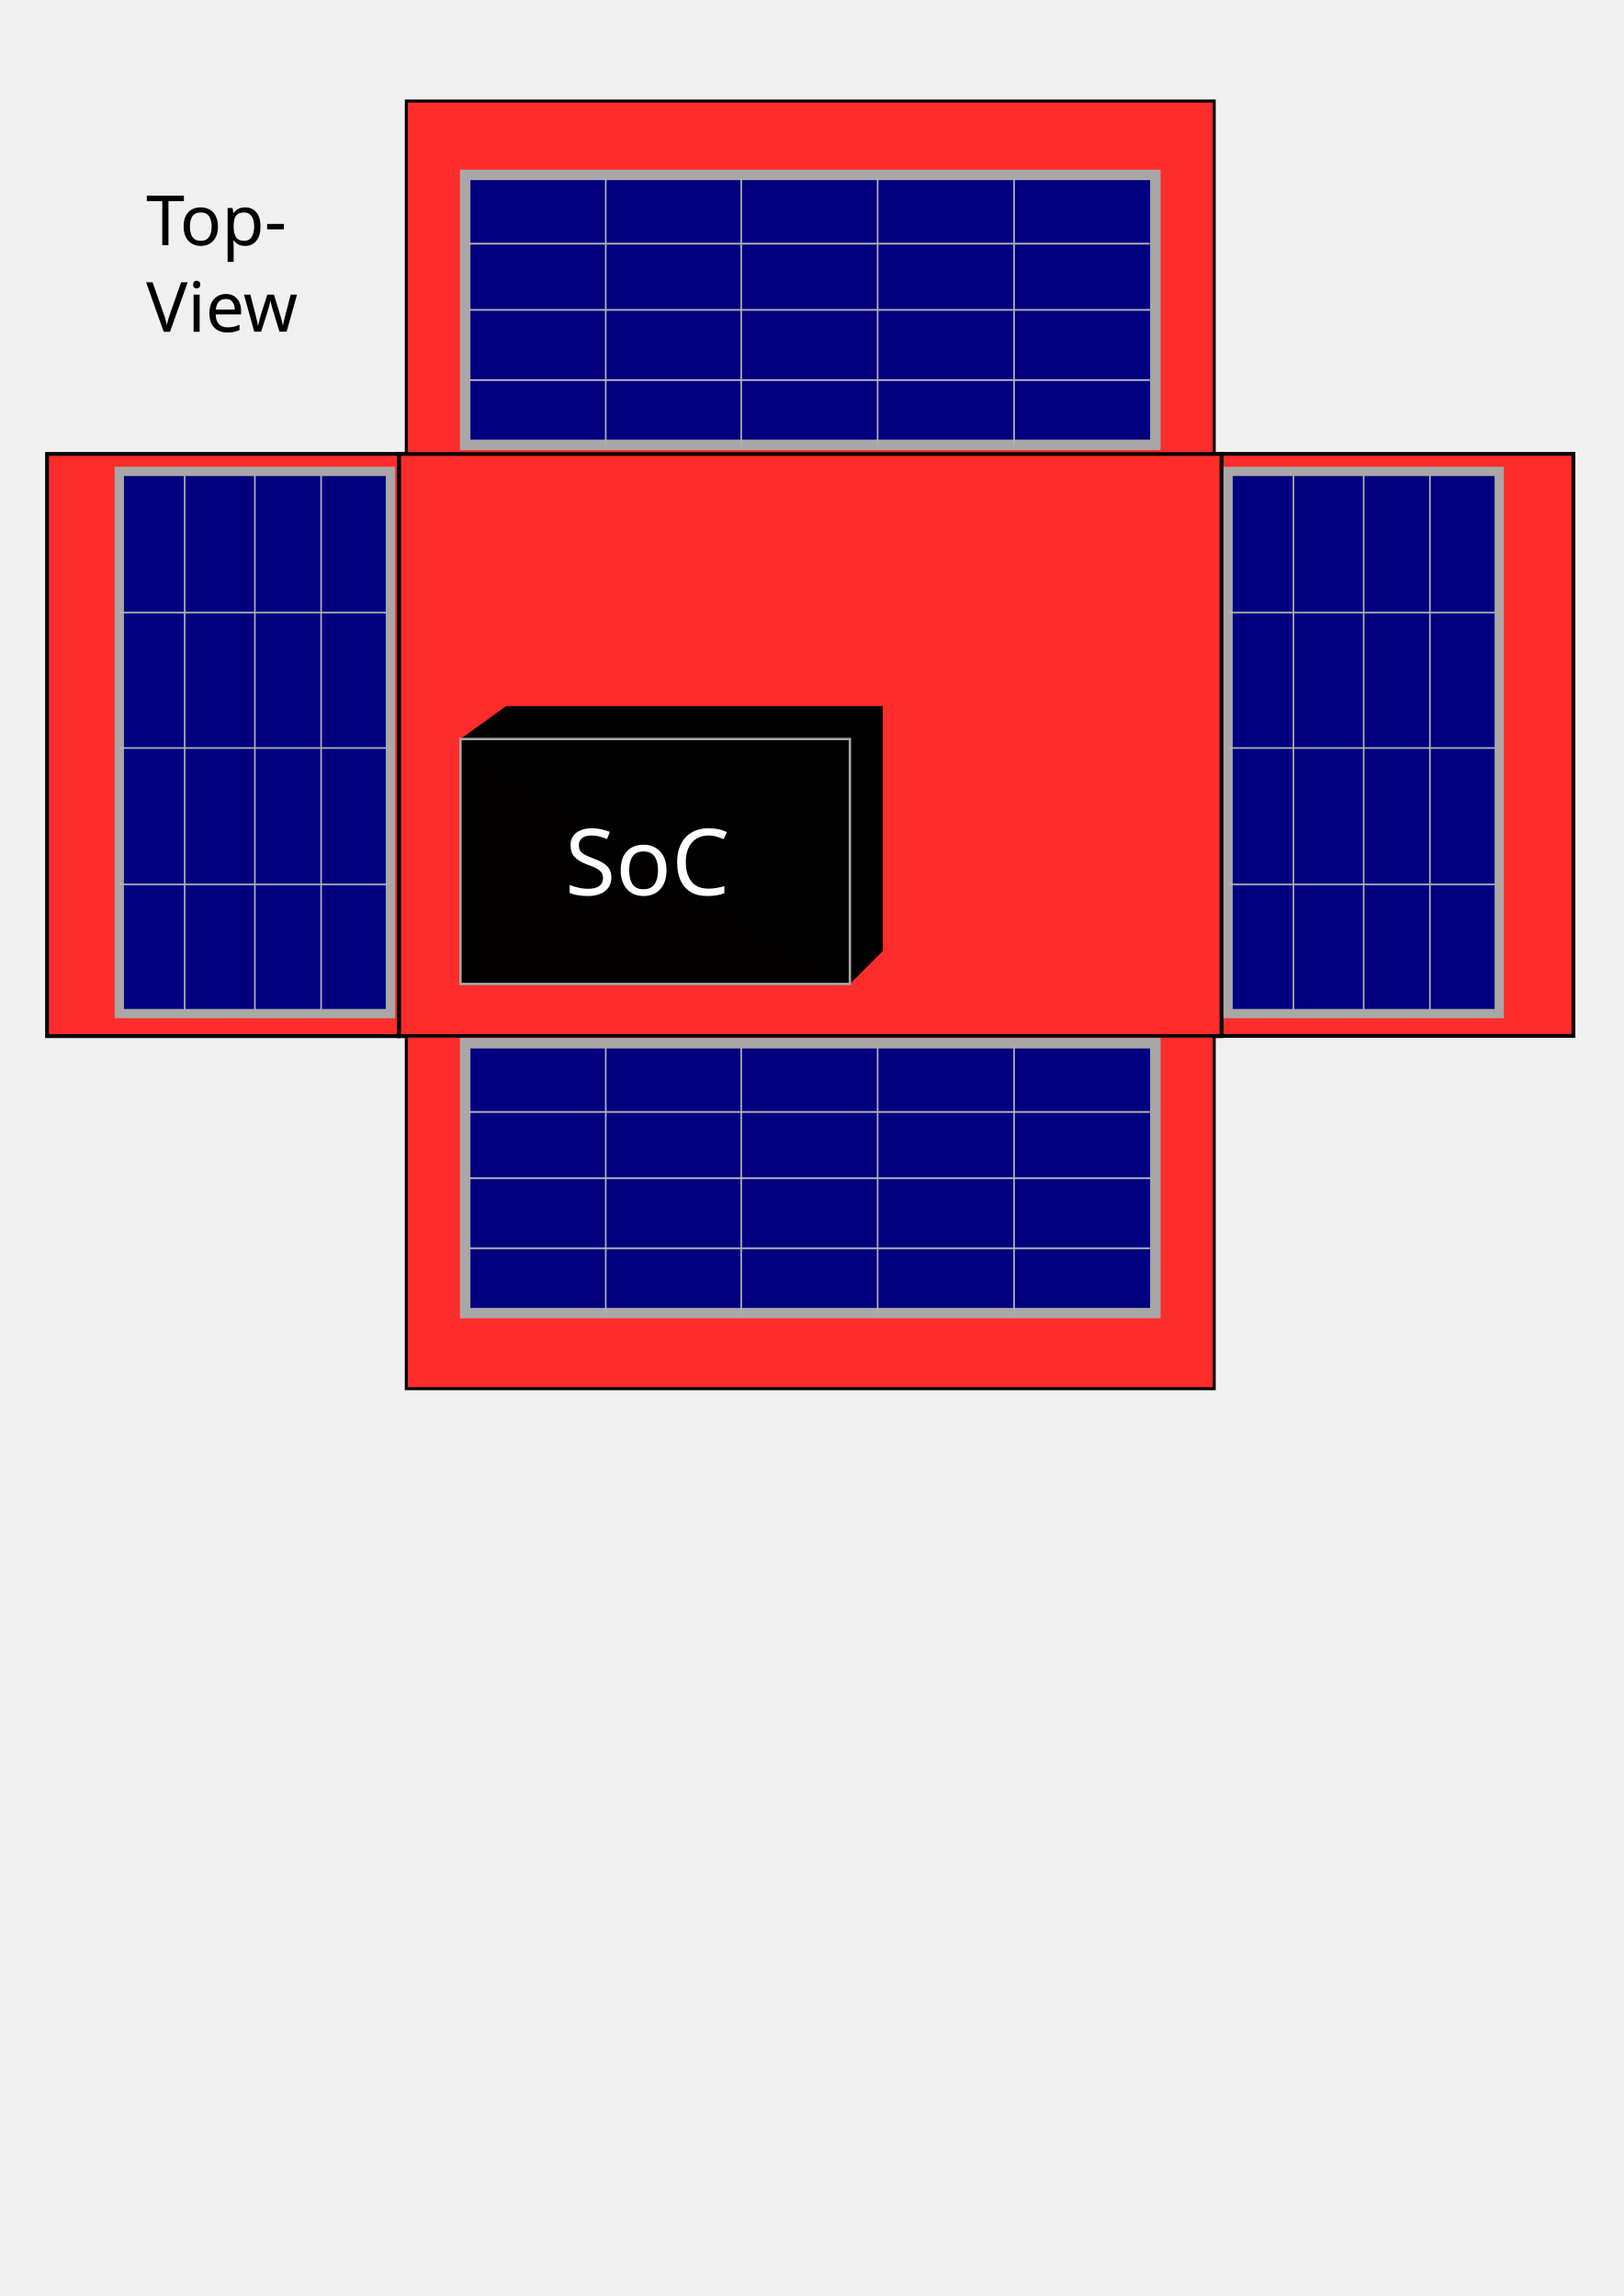
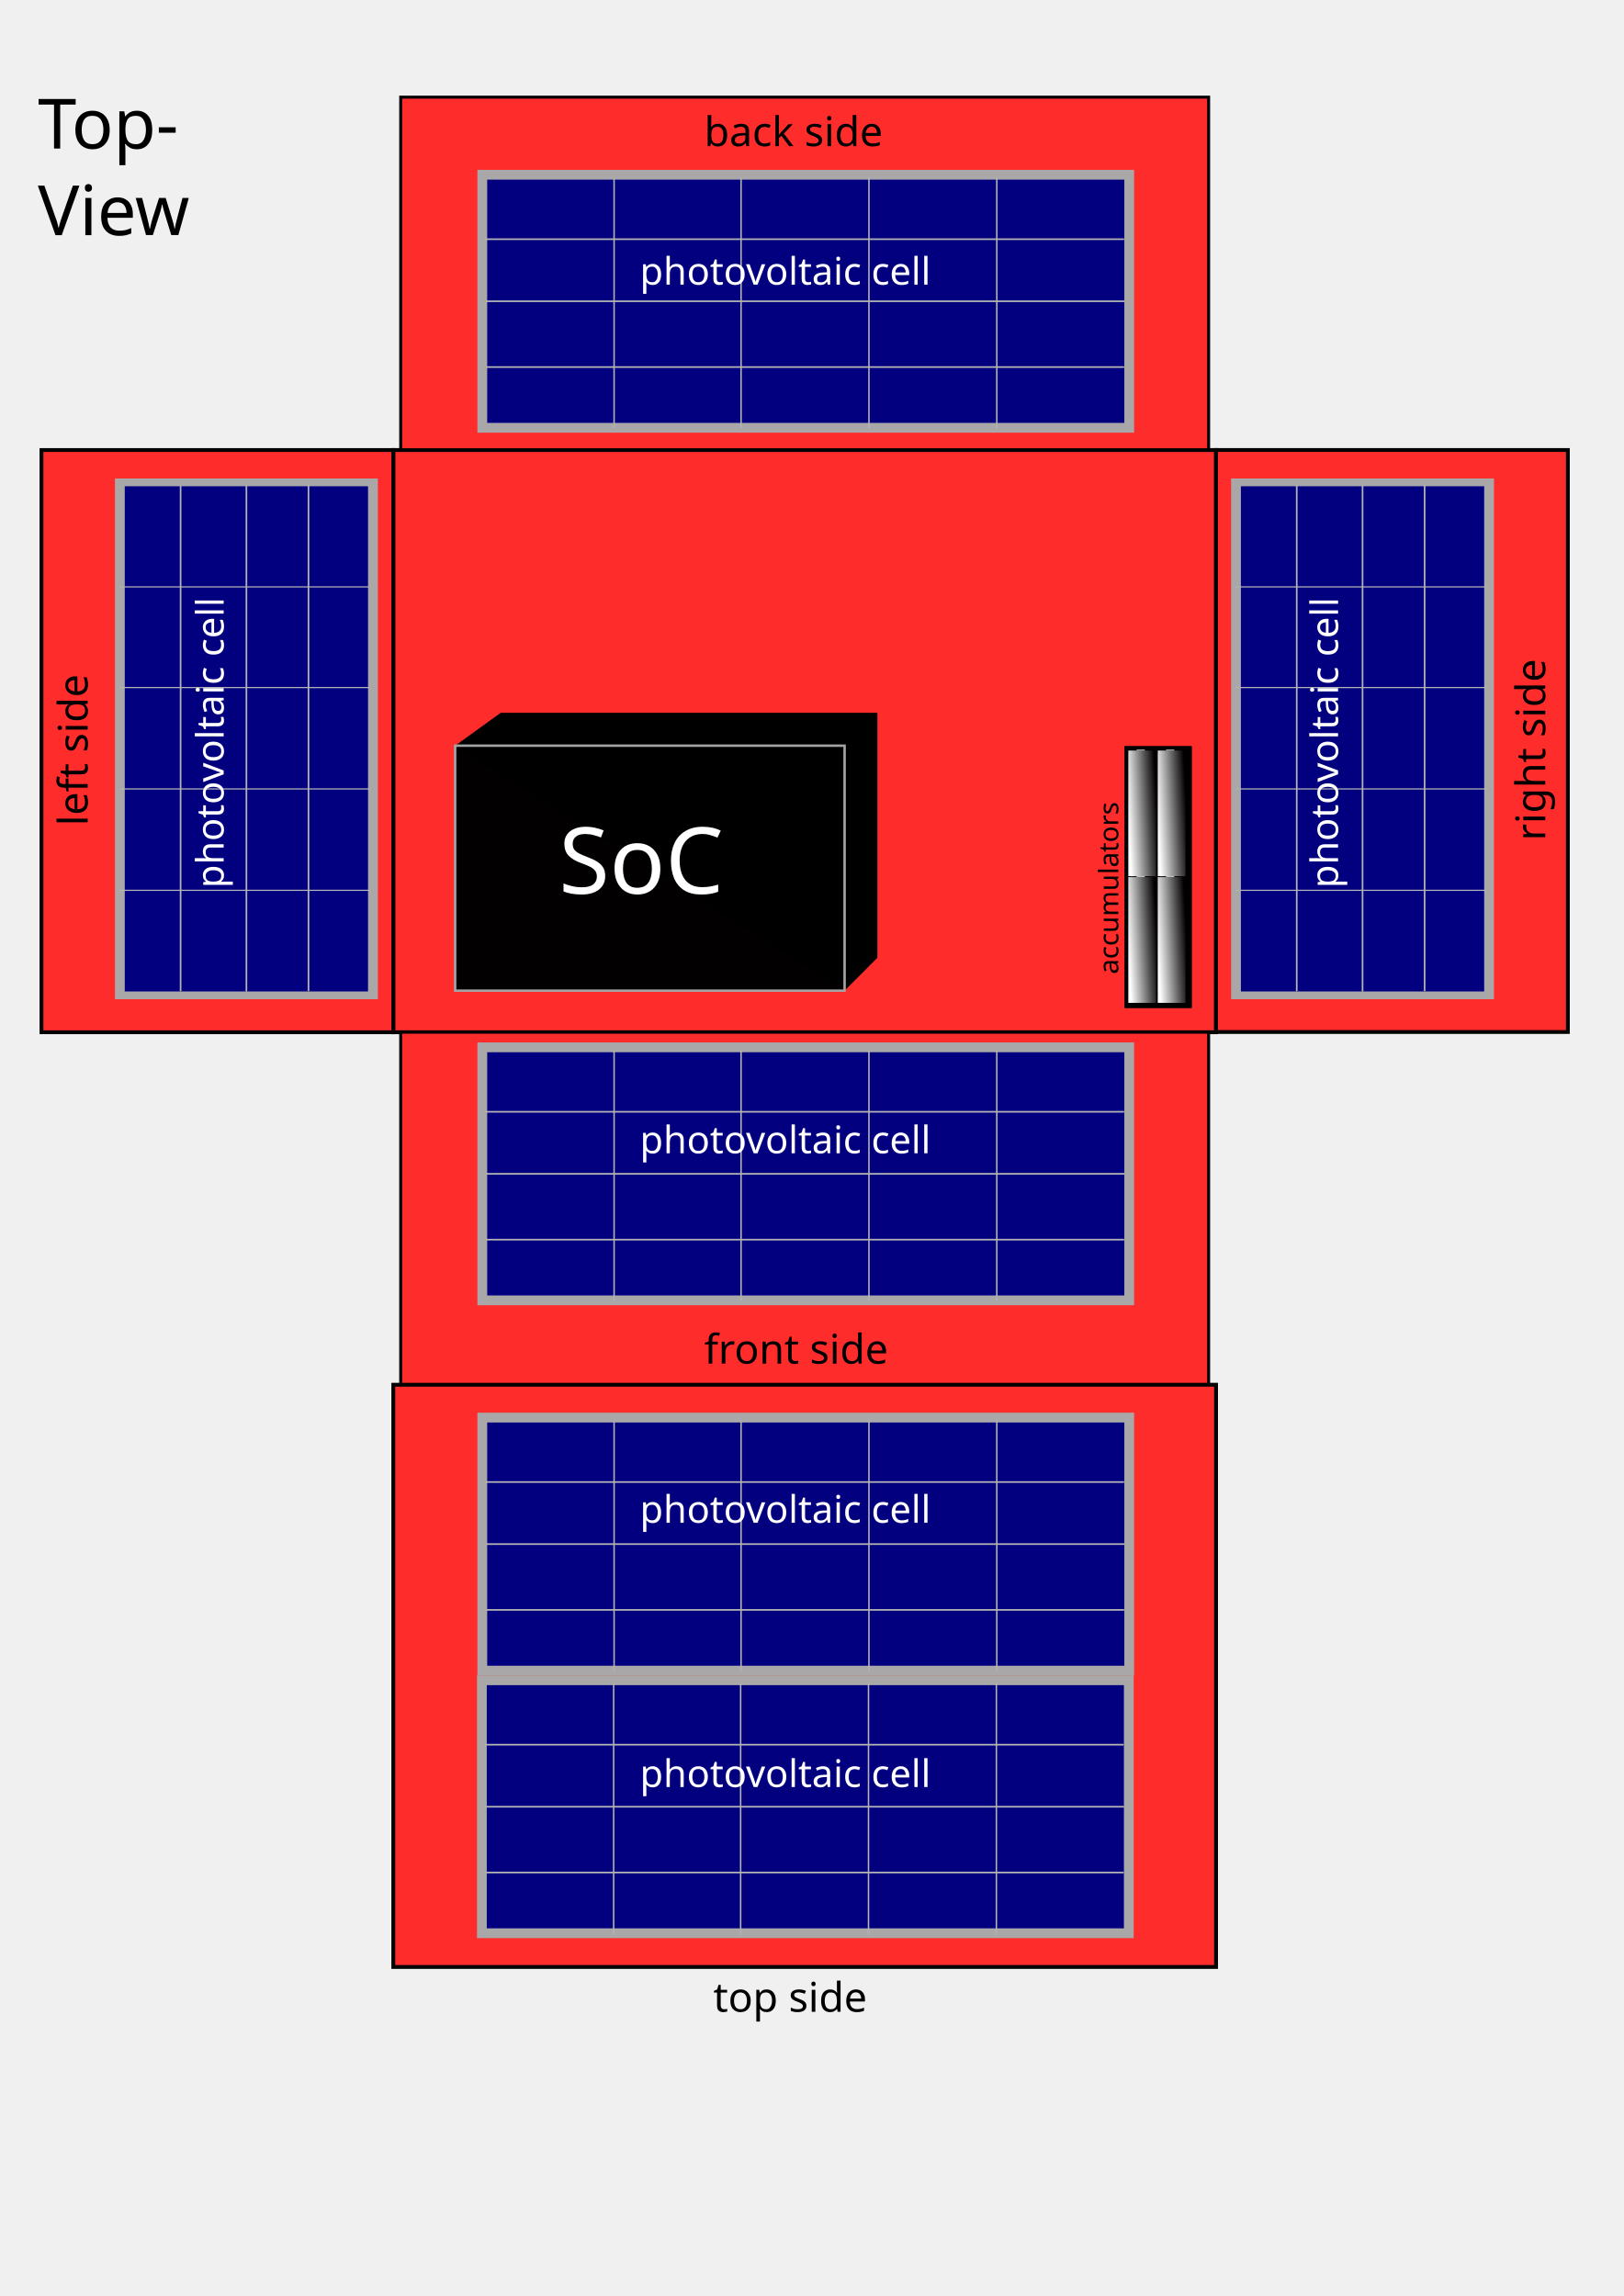
- <svg xmlns="http://www.w3.org/2000/svg" width="210mm" height="297mm" viewBox="0 0 210 297" version="1.1" id="svg8">
-   <defs id="defs2" />
-   <g id="layer1">
-     <rect style="opacity:0.99;fill:#ff2a2a;fill-opacity:1;stroke:#000000;stroke-width:0.5;stroke-miterlimit:4;stroke-dasharray:none;stroke-opacity:1" id="rect831" width="106.408" height="75.312" x="51.59" y="58.716" />
-     <rect y="58.716" x="6.085" height="75.312" width="45.504" id="rect833" style="opacity:0.99;fill:#ff2a2a;fill-opacity:1;stroke:#000000;stroke-width:0.494;stroke-miterlimit:4;stroke-dasharray:none;stroke-opacity:1" />
-     <rect style="opacity:0.99;fill:#ff2a2a;fill-opacity:1;stroke:#000000;stroke-width:0.494;stroke-miterlimit:4;stroke-dasharray:none;stroke-opacity:1" id="rect835" width="45.506" height="75.283" x="157.994" y="58.713" />
-     <rect y="134.021" x="52.547" height="45.611" width="104.493" id="rect837" style="opacity:0.99;fill:#ff2a2a;fill-opacity:1;stroke:#000000;stroke-width:0.386;stroke-miterlimit:4;stroke-dasharray:none;stroke-opacity:1" />
-     <rect style="opacity:0.99;fill:#ff2a2a;fill-opacity:1;stroke:#000000;stroke-width:0.386;stroke-miterlimit:4;stroke-dasharray:none;stroke-opacity:1" id="rect839" width="104.493" height="45.611" x="52.547" y="13.068" />
-     <text xml:space="preserve" style="font-style:normal;font-weight:normal;font-size:8.964px;line-height:1.25;font-family:sans-serif;letter-spacing:0px;word-spacing:0px;fill:#000000;fill-opacity:1;stroke:none;stroke-width:0.224" x="18.894" y="31.716" id="text862">
-       <tspan id="tspan860" x="18.894" y="31.716" style="stroke-width:0.224">Top-</tspan>
-       <tspan x="18.894" y="42.921" style="stroke-width:0.224" id="tspan864">View</tspan>
-     </text>
-     <g id="g870" transform="translate(4.7625)">
-       <rect y="60.978" x="10.667" height="70.136" width="35.068" id="rect828" style="opacity:0.99;fill:#000080;fill-opacity:1;stroke:#a8a8a8;stroke-width:1.2;stroke-miterlimit:4;stroke-dasharray:none;stroke-opacity:1" />
-       <g id="g860">
-         <path style="fill:none;stroke:#b3b3b3;stroke-width:0.2;stroke-linecap:butt;stroke-linejoin:miter;stroke-miterlimit:4;stroke-dasharray:none;stroke-opacity:1" d="M 19.122,61.55 V 130.572" id="path830" />
-         <path style="fill:none;stroke:#b3b3b3;stroke-width:0.201;stroke-linecap:butt;stroke-linejoin:miter;stroke-miterlimit:4;stroke-dasharray:none;stroke-opacity:1" d="M 28.201,61.538 V 130.612" id="path834" />
-         <path id="path838" d="M 36.767,61.459 V 130.568" style="fill:none;stroke:#b3b3b3;stroke-width:0.201;stroke-linecap:butt;stroke-linejoin:miter;stroke-miterlimit:4;stroke-dasharray:none;stroke-opacity:1" />
-         <path style="fill:none;stroke:#b3b3b3;stroke-width:0.202;stroke-linecap:butt;stroke-linejoin:miter;stroke-miterlimit:4;stroke-dasharray:none;stroke-opacity:1" d="M 45.217,79.237 H 10.689" id="path844" />
-         <path id="path848" d="M 45.256,96.758 H 10.689" style="fill:none;stroke:#b3b3b3;stroke-width:0.203;stroke-linecap:butt;stroke-linejoin:miter;stroke-miterlimit:4;stroke-dasharray:none;stroke-opacity:1" />
-         <path style="fill:none;stroke:#b3b3b3;stroke-width:0.203;stroke-linecap:butt;stroke-linejoin:miter;stroke-miterlimit:4;stroke-dasharray:none;stroke-opacity:1" d="M 45.294,114.402 H 10.689" id="path852" />
+ <svg xmlns="http://www.w3.org/2000/svg" xmlns:xlink="http://www.w3.org/1999/xlink" width="210mm" height="297mm" viewBox="0 0 210 297" version="1.1" id="svg8">
+   <defs id="defs2">
+     <linearGradient xlink:href="#linearGradient1065" id="linearGradient1067" x1="190.606" y1="42.905" x2="191.029" y2="50.441" gradientUnits="userSpaceOnUse" gradientTransform="translate(-1.255993,1.130394)" />
+     <linearGradient id="linearGradient1065">
+       <stop style="stop-color:#ffffff;stop-opacity:1;" offset="0" id="stop1061" />
+       <stop style="stop-color:#ffffff;stop-opacity:0;" offset="1" id="stop1063" />
+     </linearGradient>
+     <linearGradient xlink:href="#linearGradient1065" id="linearGradient1416" gradientUnits="userSpaceOnUse" gradientTransform="translate(-1.255993,1.130394)" x1="190.606" y1="42.905" x2="191.029" y2="50.441" />
+     <linearGradient xlink:href="#linearGradient1065" id="linearGradient1418" gradientUnits="userSpaceOnUse" gradientTransform="translate(-1.255993,1.130394)" x1="190.606" y1="42.905" x2="191.029" y2="50.441" />
+     <linearGradient xlink:href="#linearGradient1065" id="linearGradient1420" gradientUnits="userSpaceOnUse" gradientTransform="translate(-1.255993,1.130394)" x1="190.606" y1="42.905" x2="191.029" y2="50.441" />
+   </defs>
+   <g id="layer2">
+     <rect style="opacity:0.99;fill:#ff2a2a;fill-opacity:1;stroke:#000000;stroke-width:0.5;stroke-miterlimit:4;stroke-dasharray:none;stroke-opacity:1" id="rect831" width="106.408" height="75.312" x="50.868" y="58.214" />
+     <rect y="58.214" x="5.363" height="75.312" width="45.504" id="rect833" style="opacity:0.99;fill:#ff2a2a;fill-opacity:1;stroke:#000000;stroke-width:0.494;stroke-miterlimit:4;stroke-dasharray:none;stroke-opacity:1" />
+     <rect style="opacity:0.99;fill:#ff2a2a;fill-opacity:1;stroke:#000000;stroke-width:0.494;stroke-miterlimit:4;stroke-dasharray:none;stroke-opacity:1" id="rect835" width="45.506" height="75.283" x="157.272" y="58.211" />
+     <rect y="133.519" x="51.825" height="45.611" width="104.493" id="rect837" style="opacity:0.99;fill:#ff2a2a;fill-opacity:1;stroke:#000000;stroke-width:0.386;stroke-miterlimit:4;stroke-dasharray:none;stroke-opacity:1" />
+     <rect style="opacity:0.99;fill:#ff2a2a;fill-opacity:1;stroke:#000000;stroke-width:0.386;stroke-miterlimit:4;stroke-dasharray:none;stroke-opacity:1" id="rect839" width="104.493" height="45.611" x="51.825" y="12.566" />
+     <rect y="179.124" x="50.868" height="75.312" width="106.408" id="rect873" style="opacity:0.99;fill:#ff2a2a;fill-opacity:1;stroke:#000000;stroke-width:0.5;stroke-miterlimit:4;stroke-dasharray:none;stroke-opacity:1" />
+   </g>
+   <g id="layer6">
+     <g transform="matrix(0.9373139,0,0,0.9373139,6.621675,166.5037)" id="g893">
+       <rect transform="rotate(-90)" y="59.487" x="-52.915" height="89.264" width="34.917" id="rect875" style="opacity:0.99;fill:#000080;fill-opacity:1;stroke:#a8a8a8;stroke-width:1.351;stroke-miterlimit:4;stroke-dasharray:none;stroke-opacity:1" />
+       <g id="g891">
+         <path style="fill:none;stroke:#b3b3b3;stroke-width:0.226;stroke-linecap:butt;stroke-linejoin:miter;stroke-miterlimit:4;stroke-dasharray:none;stroke-opacity:1" d="M 60.008,44.536 H 148.044" id="path877" />
+         <path style="fill:none;stroke:#b3b3b3;stroke-width:0.227;stroke-linecap:butt;stroke-linejoin:miter;stroke-miterlimit:4;stroke-dasharray:none;stroke-opacity:1" d="M 59.993,35.456 H 148.095" id="path879" />
+         <path id="path881" d="M 59.892,26.891 H 148.039" style="fill:none;stroke:#b3b3b3;stroke-width:0.227;stroke-linecap:butt;stroke-linejoin:miter;stroke-miterlimit:4;stroke-dasharray:none;stroke-opacity:1" />
+         <path style="fill:none;stroke:#b3b3b3;stroke-width:0.202;stroke-linecap:butt;stroke-linejoin:miter;stroke-miterlimit:4;stroke-dasharray:none;stroke-opacity:1" d="M 77.67,18.44 V 52.969" id="path883" />
+         <path id="path885" d="M 95.191,18.402 V 52.969" style="fill:none;stroke:#b3b3b3;stroke-width:0.203;stroke-linecap:butt;stroke-linejoin:miter;stroke-miterlimit:4;stroke-dasharray:none;stroke-opacity:1" />
+         <path style="fill:none;stroke:#b3b3b3;stroke-width:0.203;stroke-linecap:butt;stroke-linejoin:miter;stroke-miterlimit:4;stroke-dasharray:none;stroke-opacity:1" d="M 112.835,18.363 V 52.969" id="path887" />
+         <path id="path889" d="M 130.479,18.363 V 52.969" style="fill:none;stroke:#b3b3b3;stroke-width:0.203;stroke-linecap:butt;stroke-linejoin:miter;stroke-miterlimit:4;stroke-dasharray:none;stroke-opacity:1" />
      </g>
    </g>
-     <g id="g888" transform="translate(148.1667)">
-       <rect style="opacity:0.99;fill:#000080;fill-opacity:1;stroke:#a8a8a8;stroke-width:1.2;stroke-miterlimit:4;stroke-dasharray:none;stroke-opacity:1" id="rect872" width="35.068" height="70.136" x="10.667" y="60.978" />
-       <g id="g886">
-         <path id="path874" d="M 19.122,61.55 V 130.572" style="fill:none;stroke:#b3b3b3;stroke-width:0.2;stroke-linecap:butt;stroke-linejoin:miter;stroke-miterlimit:4;stroke-dasharray:none;stroke-opacity:1" />
-         <path id="path876" d="M 28.201,61.538 V 130.612" style="fill:none;stroke:#b3b3b3;stroke-width:0.201;stroke-linecap:butt;stroke-linejoin:miter;stroke-miterlimit:4;stroke-dasharray:none;stroke-opacity:1" />
-         <path style="fill:none;stroke:#b3b3b3;stroke-width:0.201;stroke-linecap:butt;stroke-linejoin:miter;stroke-miterlimit:4;stroke-dasharray:none;stroke-opacity:1" d="M 36.767,61.459 V 130.568" id="path878" />
-         <path id="path880" d="M 45.217,79.237 H 10.689" style="fill:none;stroke:#b3b3b3;stroke-width:0.202;stroke-linecap:butt;stroke-linejoin:miter;stroke-miterlimit:4;stroke-dasharray:none;stroke-opacity:1" />
-         <path style="fill:none;stroke:#b3b3b3;stroke-width:0.203;stroke-linecap:butt;stroke-linejoin:miter;stroke-miterlimit:4;stroke-dasharray:none;stroke-opacity:1" d="M 45.256,96.758 H 10.689" id="path882" />
-         <path id="path884" d="M 45.294,114.402 H 10.689" style="fill:none;stroke:#b3b3b3;stroke-width:0.203;stroke-linecap:butt;stroke-linejoin:miter;stroke-miterlimit:4;stroke-dasharray:none;stroke-opacity:1" />
+     <g id="g913" transform="matrix(0.9373139,0,0,0.9373139,6.566178,200.4771)">
+       <rect style="opacity:0.99;fill:#000080;fill-opacity:1;stroke:#a8a8a8;stroke-width:1.351;stroke-miterlimit:4;stroke-dasharray:none;stroke-opacity:1" id="rect895" width="34.917" height="89.264" x="-52.915" y="59.487" transform="rotate(-90)" />
+       <g id="g911">
+         <path id="path897" d="M 60.008,44.536 H 148.044" style="fill:none;stroke:#b3b3b3;stroke-width:0.226;stroke-linecap:butt;stroke-linejoin:miter;stroke-miterlimit:4;stroke-dasharray:none;stroke-opacity:1" />
+         <path id="path899" d="M 59.993,35.456 H 148.095" style="fill:none;stroke:#b3b3b3;stroke-width:0.227;stroke-linecap:butt;stroke-linejoin:miter;stroke-miterlimit:4;stroke-dasharray:none;stroke-opacity:1" />
+         <path style="fill:none;stroke:#b3b3b3;stroke-width:0.227;stroke-linecap:butt;stroke-linejoin:miter;stroke-miterlimit:4;stroke-dasharray:none;stroke-opacity:1" d="M 59.892,26.891 H 148.039" id="path901" />
+         <path id="path903" d="M 77.67,18.44 V 52.969" style="fill:none;stroke:#b3b3b3;stroke-width:0.202;stroke-linecap:butt;stroke-linejoin:miter;stroke-miterlimit:4;stroke-dasharray:none;stroke-opacity:1" />
+         <path style="fill:none;stroke:#b3b3b3;stroke-width:0.203;stroke-linecap:butt;stroke-linejoin:miter;stroke-miterlimit:4;stroke-dasharray:none;stroke-opacity:1" d="M 95.191,18.402 V 52.969" id="path905" />
+         <path id="path907" d="M 112.835,18.363 V 52.969" style="fill:none;stroke:#b3b3b3;stroke-width:0.203;stroke-linecap:butt;stroke-linejoin:miter;stroke-miterlimit:4;stroke-dasharray:none;stroke-opacity:1" />
+         <path style="fill:none;stroke:#b3b3b3;stroke-width:0.203;stroke-linecap:butt;stroke-linejoin:miter;stroke-miterlimit:4;stroke-dasharray:none;stroke-opacity:1" d="M 130.479,18.363 V 52.969" id="path909" />
      </g>
    </g>
-     <g id="g948" transform="translate(0.6749611,4.630208)">
-       <rect transform="rotate(-90)" y="59.487" x="-52.915" height="89.264" width="34.917" id="rect890" style="opacity:0.99;fill:#000080;fill-opacity:1;stroke:#a8a8a8;stroke-width:1.351;stroke-miterlimit:4;stroke-dasharray:none;stroke-opacity:1" />
-       <g id="g937">
-         <path style="fill:none;stroke:#b3b3b3;stroke-width:0.226;stroke-linecap:butt;stroke-linejoin:miter;stroke-miterlimit:4;stroke-dasharray:none;stroke-opacity:1" d="M 60.008,44.536 H 148.044" id="path892" />
-         <path style="fill:none;stroke:#b3b3b3;stroke-width:0.227;stroke-linecap:butt;stroke-linejoin:miter;stroke-miterlimit:4;stroke-dasharray:none;stroke-opacity:1" d="M 59.993,35.456 H 148.095" id="path894" />
-         <path id="path896" d="M 59.892,26.891 H 148.039" style="fill:none;stroke:#b3b3b3;stroke-width:0.227;stroke-linecap:butt;stroke-linejoin:miter;stroke-miterlimit:4;stroke-dasharray:none;stroke-opacity:1" />
-         <path style="fill:none;stroke:#b3b3b3;stroke-width:0.202;stroke-linecap:butt;stroke-linejoin:miter;stroke-miterlimit:4;stroke-dasharray:none;stroke-opacity:1" d="M 77.67,18.44 V 52.969" id="path898" />
-         <path id="path900" d="M 95.191,18.402 V 52.969" style="fill:none;stroke:#b3b3b3;stroke-width:0.203;stroke-linecap:butt;stroke-linejoin:miter;stroke-miterlimit:4;stroke-dasharray:none;stroke-opacity:1" />
-         <path style="fill:none;stroke:#b3b3b3;stroke-width:0.203;stroke-linecap:butt;stroke-linejoin:miter;stroke-miterlimit:4;stroke-dasharray:none;stroke-opacity:1" d="M 112.835,18.363 V 52.969" id="path902" />
-         <path id="path924" d="M 130.479,18.363 V 52.969" style="fill:none;stroke:#b3b3b3;stroke-width:0.203;stroke-linecap:butt;stroke-linejoin:miter;stroke-miterlimit:4;stroke-dasharray:none;stroke-opacity:1" />
+     <g id="g951" transform="matrix(0.9373139,0,0,0.9373139,6.621675,118.6085)">
+       <rect style="opacity:0.99;fill:#000080;fill-opacity:1;stroke:#a8a8a8;stroke-width:1.351;stroke-miterlimit:4;stroke-dasharray:none;stroke-opacity:1" id="rect933" width="34.917" height="89.264" x="-52.915" y="59.487" transform="rotate(-90)" />
+       <g id="g949">
+         <path id="path935" d="M 60.008,44.536 H 148.044" style="fill:none;stroke:#b3b3b3;stroke-width:0.226;stroke-linecap:butt;stroke-linejoin:miter;stroke-miterlimit:4;stroke-dasharray:none;stroke-opacity:1" />
+         <path id="path937" d="M 59.993,35.456 H 148.095" style="fill:none;stroke:#b3b3b3;stroke-width:0.227;stroke-linecap:butt;stroke-linejoin:miter;stroke-miterlimit:4;stroke-dasharray:none;stroke-opacity:1" />
+         <path style="fill:none;stroke:#b3b3b3;stroke-width:0.227;stroke-linecap:butt;stroke-linejoin:miter;stroke-miterlimit:4;stroke-dasharray:none;stroke-opacity:1" d="M 59.892,26.891 H 148.039" id="path939" />
+         <path id="path941" d="M 77.67,18.44 V 52.969" style="fill:none;stroke:#b3b3b3;stroke-width:0.202;stroke-linecap:butt;stroke-linejoin:miter;stroke-miterlimit:4;stroke-dasharray:none;stroke-opacity:1" />
+         <path style="fill:none;stroke:#b3b3b3;stroke-width:0.203;stroke-linecap:butt;stroke-linejoin:miter;stroke-miterlimit:4;stroke-dasharray:none;stroke-opacity:1" d="M 95.191,18.402 V 52.969" id="path943" />
+         <path id="path945" d="M 112.835,18.363 V 52.969" style="fill:none;stroke:#b3b3b3;stroke-width:0.203;stroke-linecap:butt;stroke-linejoin:miter;stroke-miterlimit:4;stroke-dasharray:none;stroke-opacity:1" />
+         <path style="fill:none;stroke:#b3b3b3;stroke-width:0.203;stroke-linecap:butt;stroke-linejoin:miter;stroke-miterlimit:4;stroke-dasharray:none;stroke-opacity:1" d="M 130.479,18.363 V 52.969" id="path947" />
      </g>
    </g>
-     <g id="g968" transform="translate(0.6749611,116.9458)">
-       <rect style="opacity:0.99;fill:#000080;fill-opacity:1;stroke:#a8a8a8;stroke-width:1.351;stroke-miterlimit:4;stroke-dasharray:none;stroke-opacity:1" id="rect950" width="34.917" height="89.264" x="-52.915" y="59.487" transform="rotate(-90)" />
-       <g id="g966">
-         <path id="path952" d="M 60.008,44.536 H 148.044" style="fill:none;stroke:#b3b3b3;stroke-width:0.226;stroke-linecap:butt;stroke-linejoin:miter;stroke-miterlimit:4;stroke-dasharray:none;stroke-opacity:1" />
-         <path id="path954" d="M 59.993,35.456 H 148.095" style="fill:none;stroke:#b3b3b3;stroke-width:0.227;stroke-linecap:butt;stroke-linejoin:miter;stroke-miterlimit:4;stroke-dasharray:none;stroke-opacity:1" />
-         <path style="fill:none;stroke:#b3b3b3;stroke-width:0.227;stroke-linecap:butt;stroke-linejoin:miter;stroke-miterlimit:4;stroke-dasharray:none;stroke-opacity:1" d="M 59.892,26.891 H 148.039" id="path956" />
-         <path id="path958" d="M 77.67,18.44 V 52.969" style="fill:none;stroke:#b3b3b3;stroke-width:0.202;stroke-linecap:butt;stroke-linejoin:miter;stroke-miterlimit:4;stroke-dasharray:none;stroke-opacity:1" />
-         <path style="fill:none;stroke:#b3b3b3;stroke-width:0.203;stroke-linecap:butt;stroke-linejoin:miter;stroke-miterlimit:4;stroke-dasharray:none;stroke-opacity:1" d="M 95.191,18.402 V 52.969" id="path960" />
-         <path id="path962" d="M 112.835,18.363 V 52.969" style="fill:none;stroke:#b3b3b3;stroke-width:0.203;stroke-linecap:butt;stroke-linejoin:miter;stroke-miterlimit:4;stroke-dasharray:none;stroke-opacity:1" />
-         <path style="fill:none;stroke:#b3b3b3;stroke-width:0.203;stroke-linecap:butt;stroke-linejoin:miter;stroke-miterlimit:4;stroke-dasharray:none;stroke-opacity:1" d="M 130.479,18.363 V 52.969" id="path964" />
+     <g transform="matrix(0.9373139,0,0,0.9373139,6.621675,5.73662)" id="g971">
+       <rect transform="rotate(-90)" y="59.487" x="-52.915" height="89.264" width="34.917" id="rect953" style="opacity:0.99;fill:#000080;fill-opacity:1;stroke:#a8a8a8;stroke-width:1.351;stroke-miterlimit:4;stroke-dasharray:none;stroke-opacity:1" />
+       <g id="g969">
+         <path style="fill:none;stroke:#b3b3b3;stroke-width:0.226;stroke-linecap:butt;stroke-linejoin:miter;stroke-miterlimit:4;stroke-dasharray:none;stroke-opacity:1" d="M 60.008,44.536 H 148.044" id="path955" />
+         <path style="fill:none;stroke:#b3b3b3;stroke-width:0.227;stroke-linecap:butt;stroke-linejoin:miter;stroke-miterlimit:4;stroke-dasharray:none;stroke-opacity:1" d="M 59.993,35.456 H 148.095" id="path957" />
+         <path id="path959" d="M 59.892,26.891 H 148.039" style="fill:none;stroke:#b3b3b3;stroke-width:0.227;stroke-linecap:butt;stroke-linejoin:miter;stroke-miterlimit:4;stroke-dasharray:none;stroke-opacity:1" />
+         <path style="fill:none;stroke:#b3b3b3;stroke-width:0.202;stroke-linecap:butt;stroke-linejoin:miter;stroke-miterlimit:4;stroke-dasharray:none;stroke-opacity:1" d="M 77.67,18.44 V 52.969" id="path961" />
+         <path id="path963" d="M 95.191,18.402 V 52.969" style="fill:none;stroke:#b3b3b3;stroke-width:0.203;stroke-linecap:butt;stroke-linejoin:miter;stroke-miterlimit:4;stroke-dasharray:none;stroke-opacity:1" />
+         <path style="fill:none;stroke:#b3b3b3;stroke-width:0.203;stroke-linecap:butt;stroke-linejoin:miter;stroke-miterlimit:4;stroke-dasharray:none;stroke-opacity:1" d="M 112.835,18.363 V 52.969" id="path965" />
+         <path id="path967" d="M 130.479,18.363 V 52.969" style="fill:none;stroke:#b3b3b3;stroke-width:0.203;stroke-linecap:butt;stroke-linejoin:miter;stroke-miterlimit:4;stroke-dasharray:none;stroke-opacity:1" />
      </g>
    </g>
-     <g id="g1000" transform="translate(-3.552484,0.5920807)">
-       <path id="path993" d="m 63.107,95.002 5.901,-4.256 48.709,10e-7 v 31.689 l -4.244,4.256 -50.367,-31.689" style="fill:#000000;stroke:none;stroke-width:0.265px;stroke-linecap:butt;stroke-linejoin:miter;stroke-opacity:1" />
-       <g style="stroke:none" transform="translate(4.490128,-0.7483547)" id="g983">
-         <rect style="opacity:0.99;fill:#000000;fill-opacity:1;stroke:#a5a5a5;stroke-width:0.316;stroke-miterlimit:4;stroke-dasharray:none;stroke-opacity:1" id="rect970" width="50.367" height="31.689" x="58.617" y="95.751" />
-         <text id="text976" y="115.938" x="72.131" style="font-style:normal;font-weight:normal;font-size:11.932px;line-height:1.25;font-family:sans-serif;letter-spacing:0px;word-spacing:0px;fill:#ffffff;fill-opacity:1;stroke:none;stroke-width:0.298" xml:space="preserve">
-           <tspan id="tspan974" style="fill:#ffffff;stroke:none;stroke-width:0.298" y="115.938" x="72.131">SoC</tspan>
-         </text>
+     <g id="g991" transform="matrix(0,0.7433,-0.9373139,0,209.4574,18.1826)">
+       <rect style="opacity:0.99;fill:#000080;fill-opacity:1;stroke:#a8a8a8;stroke-width:1.351;stroke-miterlimit:4;stroke-dasharray:none;stroke-opacity:1" id="rect973" width="34.917" height="89.264" x="-52.915" y="59.487" transform="rotate(-90)" />
+       <g id="g989">
+         <path id="path975" d="M 60.008,44.536 H 148.044" style="fill:none;stroke:#b3b3b3;stroke-width:0.226;stroke-linecap:butt;stroke-linejoin:miter;stroke-miterlimit:4;stroke-dasharray:none;stroke-opacity:1" />
+         <path id="path977" d="M 59.993,35.456 H 148.095" style="fill:none;stroke:#b3b3b3;stroke-width:0.227;stroke-linecap:butt;stroke-linejoin:miter;stroke-miterlimit:4;stroke-dasharray:none;stroke-opacity:1" />
+         <path style="fill:none;stroke:#b3b3b3;stroke-width:0.227;stroke-linecap:butt;stroke-linejoin:miter;stroke-miterlimit:4;stroke-dasharray:none;stroke-opacity:1" d="M 59.892,26.891 H 148.039" id="path979" />
+         <path id="path981" d="M 77.67,18.44 V 52.969" style="fill:none;stroke:#b3b3b3;stroke-width:0.202;stroke-linecap:butt;stroke-linejoin:miter;stroke-miterlimit:4;stroke-dasharray:none;stroke-opacity:1" />
+         <path style="fill:none;stroke:#b3b3b3;stroke-width:0.203;stroke-linecap:butt;stroke-linejoin:miter;stroke-miterlimit:4;stroke-dasharray:none;stroke-opacity:1" d="M 95.191,18.402 V 52.969" id="path983" />
+         <path id="path985" d="M 112.835,18.363 V 52.969" style="fill:none;stroke:#b3b3b3;stroke-width:0.203;stroke-linecap:butt;stroke-linejoin:miter;stroke-miterlimit:4;stroke-dasharray:none;stroke-opacity:1" />
+         <path style="fill:none;stroke:#b3b3b3;stroke-width:0.203;stroke-linecap:butt;stroke-linejoin:miter;stroke-miterlimit:4;stroke-dasharray:none;stroke-opacity:1" d="M 130.479,18.363 V 52.969" id="path987" />
+       </g>
+     </g>
+     <g transform="matrix(0,0.7433,-0.9373139,0,65.10198,18.1826)" id="g1011">
+       <rect transform="rotate(-90)" y="59.487" x="-52.915" height="89.264" width="34.917" id="rect993" style="opacity:0.99;fill:#000080;fill-opacity:1;stroke:#a8a8a8;stroke-width:1.351;stroke-miterlimit:4;stroke-dasharray:none;stroke-opacity:1" />
+       <g id="g1009">
+         <path style="fill:none;stroke:#b3b3b3;stroke-width:0.226;stroke-linecap:butt;stroke-linejoin:miter;stroke-miterlimit:4;stroke-dasharray:none;stroke-opacity:1" d="M 60.008,44.536 H 148.044" id="path995" />
+         <path style="fill:none;stroke:#b3b3b3;stroke-width:0.227;stroke-linecap:butt;stroke-linejoin:miter;stroke-miterlimit:4;stroke-dasharray:none;stroke-opacity:1" d="M 59.993,35.456 H 148.095" id="path997" />
+         <path id="path999" d="M 59.892,26.891 H 148.039" style="fill:none;stroke:#b3b3b3;stroke-width:0.227;stroke-linecap:butt;stroke-linejoin:miter;stroke-miterlimit:4;stroke-dasharray:none;stroke-opacity:1" />
+         <path style="fill:none;stroke:#b3b3b3;stroke-width:0.202;stroke-linecap:butt;stroke-linejoin:miter;stroke-miterlimit:4;stroke-dasharray:none;stroke-opacity:1" d="M 77.67,18.44 V 52.969" id="path1001" />
+         <path id="path1003" d="M 95.191,18.402 V 52.969" style="fill:none;stroke:#b3b3b3;stroke-width:0.203;stroke-linecap:butt;stroke-linejoin:miter;stroke-miterlimit:4;stroke-dasharray:none;stroke-opacity:1" />
+         <path style="fill:none;stroke:#b3b3b3;stroke-width:0.203;stroke-linecap:butt;stroke-linejoin:miter;stroke-miterlimit:4;stroke-dasharray:none;stroke-opacity:1" d="M 112.835,18.363 V 52.969" id="path1005" />
+         <path id="path1007" d="M 130.479,18.363 V 52.969" style="fill:none;stroke:#b3b3b3;stroke-width:0.203;stroke-linecap:butt;stroke-linejoin:miter;stroke-miterlimit:4;stroke-dasharray:none;stroke-opacity:1" />
      </g>
    </g>
  </g>
+   <g id="layer5">
+     <g id="g1191" transform="matrix(0,-0.5049064,0.5049064,0,131.2637,217.9366)">
+       <rect y="28.155" x="173.464" height="17.078" width="66.94" id="rect1059" style="opacity:0.99;fill:#000000;fill-opacity:1;stroke:#000000;stroke-width:0.183;stroke-miterlimit:4;stroke-dasharray:none;stroke-opacity:1" />
+       <g transform="translate(-1.175674,-7.410323)" id="g1077">
+         <rect style="opacity:0.99;fill:url(#linearGradient1416);fill-opacity:1;stroke:none;stroke-width:0.2;stroke-miterlimit:4;stroke-dasharray:none;stroke-opacity:1" id="rect1041" width="32.209" height="7.105" x="175.885" y="44" />
+         <rect style="opacity:0.99;fill:#cccccc;fill-opacity:1;stroke:none;stroke-width:0.2;stroke-miterlimit:4;stroke-dasharray:none;stroke-opacity:1" id="rect1073" width="0.232" height="2.166" x="208.092" y="46.084" ry="0.116" />
+       </g>
+       <g transform="translate(31.26432,-7.410323)" id="g1083">
+         <rect y="44" x="175.885" height="7.105" width="32.209" id="rect1079" style="opacity:0.99;fill:url(#linearGradient1418);fill-opacity:1;stroke:none;stroke-width:0.2;stroke-miterlimit:4;stroke-dasharray:none;stroke-opacity:1" />
+         <rect ry="0.116" y="46.084" x="208.092" height="2.166" width="0.232" id="rect1081" style="opacity:0.99;fill:#cccccc;fill-opacity:1;stroke:none;stroke-width:0.2;stroke-miterlimit:4;stroke-dasharray:none;stroke-opacity:1" />
+       </g>
+       <g transform="translate(-1.175674,-14.95051)" id="g1091">
+         <rect y="44" x="175.885" height="7.105" width="32.209" id="rect1087" style="opacity:0.99;fill:url(#linearGradient1420);fill-opacity:1;stroke:none;stroke-width:0.2;stroke-miterlimit:4;stroke-dasharray:none;stroke-opacity:1" />
+         <rect ry="0.116" y="46.084" x="208.092" height="2.166" width="0.232" id="rect1089" style="opacity:0.99;fill:#cccccc;fill-opacity:1;stroke:none;stroke-width:0.2;stroke-miterlimit:4;stroke-dasharray:none;stroke-opacity:1" />
+       </g>
+       <g id="g1097" transform="translate(31.26432,-14.95051)">
+         <rect style="opacity:0.99;fill:url(#linearGradient1067);fill-opacity:1;stroke:none;stroke-width:0.2;stroke-miterlimit:4;stroke-dasharray:none;stroke-opacity:1" id="rect1093" width="32.209" height="7.105" x="175.885" y="44" />
+         <rect style="opacity:0.99;fill:#cccccc;fill-opacity:1;stroke:none;stroke-width:0.2;stroke-miterlimit:4;stroke-dasharray:none;stroke-opacity:1" id="rect1095" width="0.232" height="2.166" x="208.092" y="46.084" ry="0.116" />
+       </g>
+     </g>
+   </g>
+   <g id="layer4">
+     <g transform="translate(-0.6874679,0.8634761)" id="g1293">
+       <path id="path993" d="m 59.555,95.594 5.901,-4.256 48.709,1e-6 v 31.689 l -4.244,4.256 -50.367,-31.689" style="fill:#000000;stroke:none;stroke-width:0.265px;stroke-linecap:butt;stroke-linejoin:miter;stroke-opacity:1" />
+       <rect y="95.594" x="59.555" height="31.689" width="50.367" id="rect970" style="opacity:0.99;fill:#000000;fill-opacity:1;stroke:#a5a5a5;stroke-width:0.316;stroke-miterlimit:4;stroke-dasharray:none;stroke-opacity:1" />
+     </g>
+   </g>
+   <g id="layer3">
+     <text xml:space="preserve" style="font-style:normal;font-weight:normal;font-size:8.964px;line-height:1.25;font-family:sans-serif;letter-spacing:0px;word-spacing:0px;fill:#000000;fill-opacity:1;stroke:none;stroke-width:0.224" x="4.896" y="19.213" id="text862">
+       <tspan id="tspan860" x="4.896" y="19.213" style="stroke-width:0.224">Top-</tspan>
+       <tspan x="4.896" y="30.417" style="stroke-width:0.224" id="tspan864">View</tspan>
+     </text>
+     <text id="text976" y="115.588" x="72.275" style="font-style:normal;font-weight:normal;font-size:11.932px;line-height:1.25;font-family:sans-serif;letter-spacing:0px;word-spacing:0px;fill:#ffffff;fill-opacity:1;stroke:none;stroke-width:0.298" xml:space="preserve">
+       <tspan id="tspan974" style="fill:#ffffff;stroke:none;stroke-width:0.298" y="115.588" x="72.275">SoC</tspan>
+     </text>
+     <text id="text1017" y="18.901" x="91.073" style="font-style:normal;font-variant:normal;font-weight:normal;font-stretch:normal;font-size:5.291px;line-height:1.25;font-family:sans-serif;-inkscape-font-specification:'sans-serif, Normal';font-variant-ligatures:normal;font-variant-caps:normal;font-variant-numeric:normal;font-feature-settings:normal;text-align:start;letter-spacing:0px;word-spacing:0px;writing-mode:lr-tb;text-anchor:start;fill:#000000;fill-opacity:1;stroke:none;stroke-width:0.132" xml:space="preserve">
+       <tspan id="tspan1019" x="91.073" y="18.901" style="stroke-width:0.132">back side</tspan>
+     </text>
+     <text xml:space="preserve" style="font-style:normal;font-variant:normal;font-weight:normal;font-stretch:normal;font-size:5.291px;line-height:1.25;font-family:sans-serif;-inkscape-font-specification:'sans-serif, Normal';font-variant-ligatures:normal;font-variant-caps:normal;font-variant-numeric:normal;font-feature-settings:normal;text-align:start;letter-spacing:0px;word-spacing:0px;writing-mode:lr-tb;text-anchor:start;fill:#000000;fill-opacity:1;stroke:none;stroke-width:0.132" x="91.073" y="176.394" id="text1023">
+       <tspan style="stroke-width:0.132" y="176.394" x="91.073" id="tspan1021">front side</tspan>
+     </text>
+     <text id="text1027" y="11.335" x="-106.815" style="font-style:normal;font-variant:normal;font-weight:normal;font-stretch:normal;font-size:5.291px;line-height:1.25;font-family:sans-serif;-inkscape-font-specification:'sans-serif, Normal';font-variant-ligatures:normal;font-variant-caps:normal;font-variant-numeric:normal;font-feature-settings:normal;text-align:start;letter-spacing:0px;word-spacing:0px;writing-mode:lr-tb;text-anchor:start;fill:#000000;fill-opacity:1;stroke:none;stroke-width:0.132" xml:space="preserve" transform="rotate(-90)">
+       <tspan id="tspan1025" x="-106.815" y="11.335" style="stroke-width:0.132">left side</tspan>
+     </text>
+     <text transform="rotate(-90)" xml:space="preserve" style="font-style:normal;font-variant:normal;font-weight:normal;font-stretch:normal;font-size:5.291px;line-height:1.25;font-family:sans-serif;-inkscape-font-specification:'sans-serif, Normal';font-variant-ligatures:normal;font-variant-caps:normal;font-variant-numeric:normal;font-feature-settings:normal;text-align:start;letter-spacing:0px;word-spacing:0px;writing-mode:lr-tb;text-anchor:start;fill:#000000;fill-opacity:1;stroke:none;stroke-width:0.132" x="-108.744" y="199.854" id="text1031">
+       <tspan style="stroke-width:0.132" id="tspan1033" x="-108.744" y="199.854">right side</tspan>
+     </text>
+     <text id="text1037" y="260.233" x="92.257" style="font-style:normal;font-variant:normal;font-weight:normal;font-stretch:normal;font-size:5.291px;line-height:1.25;font-family:sans-serif;-inkscape-font-specification:'sans-serif, Normal';font-variant-ligatures:normal;font-variant-caps:normal;font-variant-numeric:normal;font-feature-settings:normal;text-align:start;letter-spacing:0px;word-spacing:0px;writing-mode:lr-tb;text-anchor:start;fill:#000000;fill-opacity:1;stroke:none;stroke-width:0.132" xml:space="preserve">
+       <tspan id="tspan1035" x="92.257" y="260.233" style="stroke-width:0.132">top side</tspan>
+     </text>
+     <text xml:space="preserve" style="font-style:normal;font-variant:normal;font-weight:normal;font-stretch:normal;font-size:4.929px;line-height:1.25;font-family:sans-serif;-inkscape-font-specification:'sans-serif, Normal';font-variant-ligatures:normal;font-variant-caps:normal;font-variant-numeric:normal;font-feature-settings:normal;text-align:start;letter-spacing:0px;word-spacing:0px;writing-mode:lr-tb;text-anchor:start;fill:#ffffff;fill-opacity:1;stroke:none;stroke-width:0.123" x="82.754" y="36.818" id="text1621">
+       <tspan id="tspan1623" x="82.754" y="36.818" style="stroke-width:0.123">photovoltaic cell</tspan>
+     </text>
+     <text id="text1627" y="149.183" x="82.754" style="font-style:normal;font-variant:normal;font-weight:normal;font-stretch:normal;font-size:4.929px;line-height:1.25;font-family:sans-serif;-inkscape-font-specification:'sans-serif, Normal';font-variant-ligatures:normal;font-variant-caps:normal;font-variant-numeric:normal;font-feature-settings:normal;text-align:start;letter-spacing:0px;word-spacing:0px;writing-mode:lr-tb;text-anchor:start;fill:#ffffff;fill-opacity:1;stroke:none;stroke-width:0.123" xml:space="preserve">
+       <tspan style="stroke-width:0.123" y="149.183" x="82.754" id="tspan1625">photovoltaic cell</tspan>
+     </text>
+     <text xml:space="preserve" style="font-style:normal;font-variant:normal;font-weight:normal;font-stretch:normal;font-size:4.929px;line-height:1.25;font-family:sans-serif;-inkscape-font-specification:'sans-serif, Normal';font-variant-ligatures:normal;font-variant-caps:normal;font-variant-numeric:normal;font-feature-settings:normal;text-align:start;letter-spacing:0px;word-spacing:0px;writing-mode:lr-tb;text-anchor:start;fill:#ffffff;fill-opacity:1;stroke:none;stroke-width:0.123" x="82.754" y="196.977" id="text1631">
+       <tspan id="tspan1629" x="82.754" y="196.977" style="stroke-width:0.123">photovoltaic cell</tspan>
+     </text>
+     <text id="text1635" y="231.161" x="82.754" style="font-style:normal;font-variant:normal;font-weight:normal;font-stretch:normal;font-size:4.929px;line-height:1.25;font-family:sans-serif;-inkscape-font-specification:'sans-serif, Normal';font-variant-ligatures:normal;font-variant-caps:normal;font-variant-numeric:normal;font-feature-settings:normal;text-align:start;letter-spacing:0px;word-spacing:0px;writing-mode:lr-tb;text-anchor:start;fill:#ffffff;fill-opacity:1;stroke:none;stroke-width:0.123" xml:space="preserve">
+       <tspan style="stroke-width:0.123" y="231.161" x="82.754" id="tspan1633">photovoltaic cell</tspan>
+     </text>
+     <text xml:space="preserve" style="font-style:normal;font-variant:normal;font-weight:normal;font-stretch:normal;font-size:4.929px;line-height:1.25;font-family:sans-serif;-inkscape-font-specification:'sans-serif, Normal';font-variant-ligatures:normal;font-variant-caps:normal;font-variant-numeric:normal;font-feature-settings:normal;text-align:start;letter-spacing:0px;word-spacing:0px;writing-mode:lr-tb;text-anchor:start;fill:#ffffff;fill-opacity:1;stroke:none;stroke-width:0.123" x="-114.884" y="28.923" id="text1639" transform="rotate(-90)">
+       <tspan id="tspan1637" x="-114.884" y="28.923" style="stroke-width:0.123">photovoltaic cell</tspan>
+     </text>
+     <text transform="rotate(-90)" id="text1647" y="173.059" x="-114.884" style="font-style:normal;font-variant:normal;font-weight:normal;font-stretch:normal;font-size:4.929px;line-height:1.25;font-family:sans-serif;-inkscape-font-specification:'sans-serif, Normal';font-variant-ligatures:normal;font-variant-caps:normal;font-variant-numeric:normal;font-feature-settings:normal;text-align:start;letter-spacing:0px;word-spacing:0px;writing-mode:lr-tb;text-anchor:start;fill:#ffffff;fill-opacity:1;stroke:none;stroke-width:0.123" xml:space="preserve">
+       <tspan style="stroke-width:0.123" y="173.059" x="-114.884" id="tspan1645">photovoltaic cell</tspan>
+     </text>
+     <text xml:space="preserve" style="font-style:normal;font-variant:normal;font-weight:normal;font-stretch:normal;font-size:3.498px;line-height:1.25;font-family:sans-serif;-inkscape-font-specification:'sans-serif, Normal';font-variant-ligatures:normal;font-variant-caps:normal;font-variant-numeric:normal;font-feature-settings:normal;text-align:start;letter-spacing:0px;word-spacing:0px;writing-mode:lr-tb;text-anchor:start;fill:#000000;fill-opacity:1;stroke:none;stroke-width:0.087" x="-126.011" y="144.637" id="text1651" transform="rotate(-90)">
+       <tspan id="tspan1653" x="-126.011" y="144.637" style="fill:#000000;stroke-width:0.087">accumulators</tspan>
+     </text>
+   </g>
</svg>
